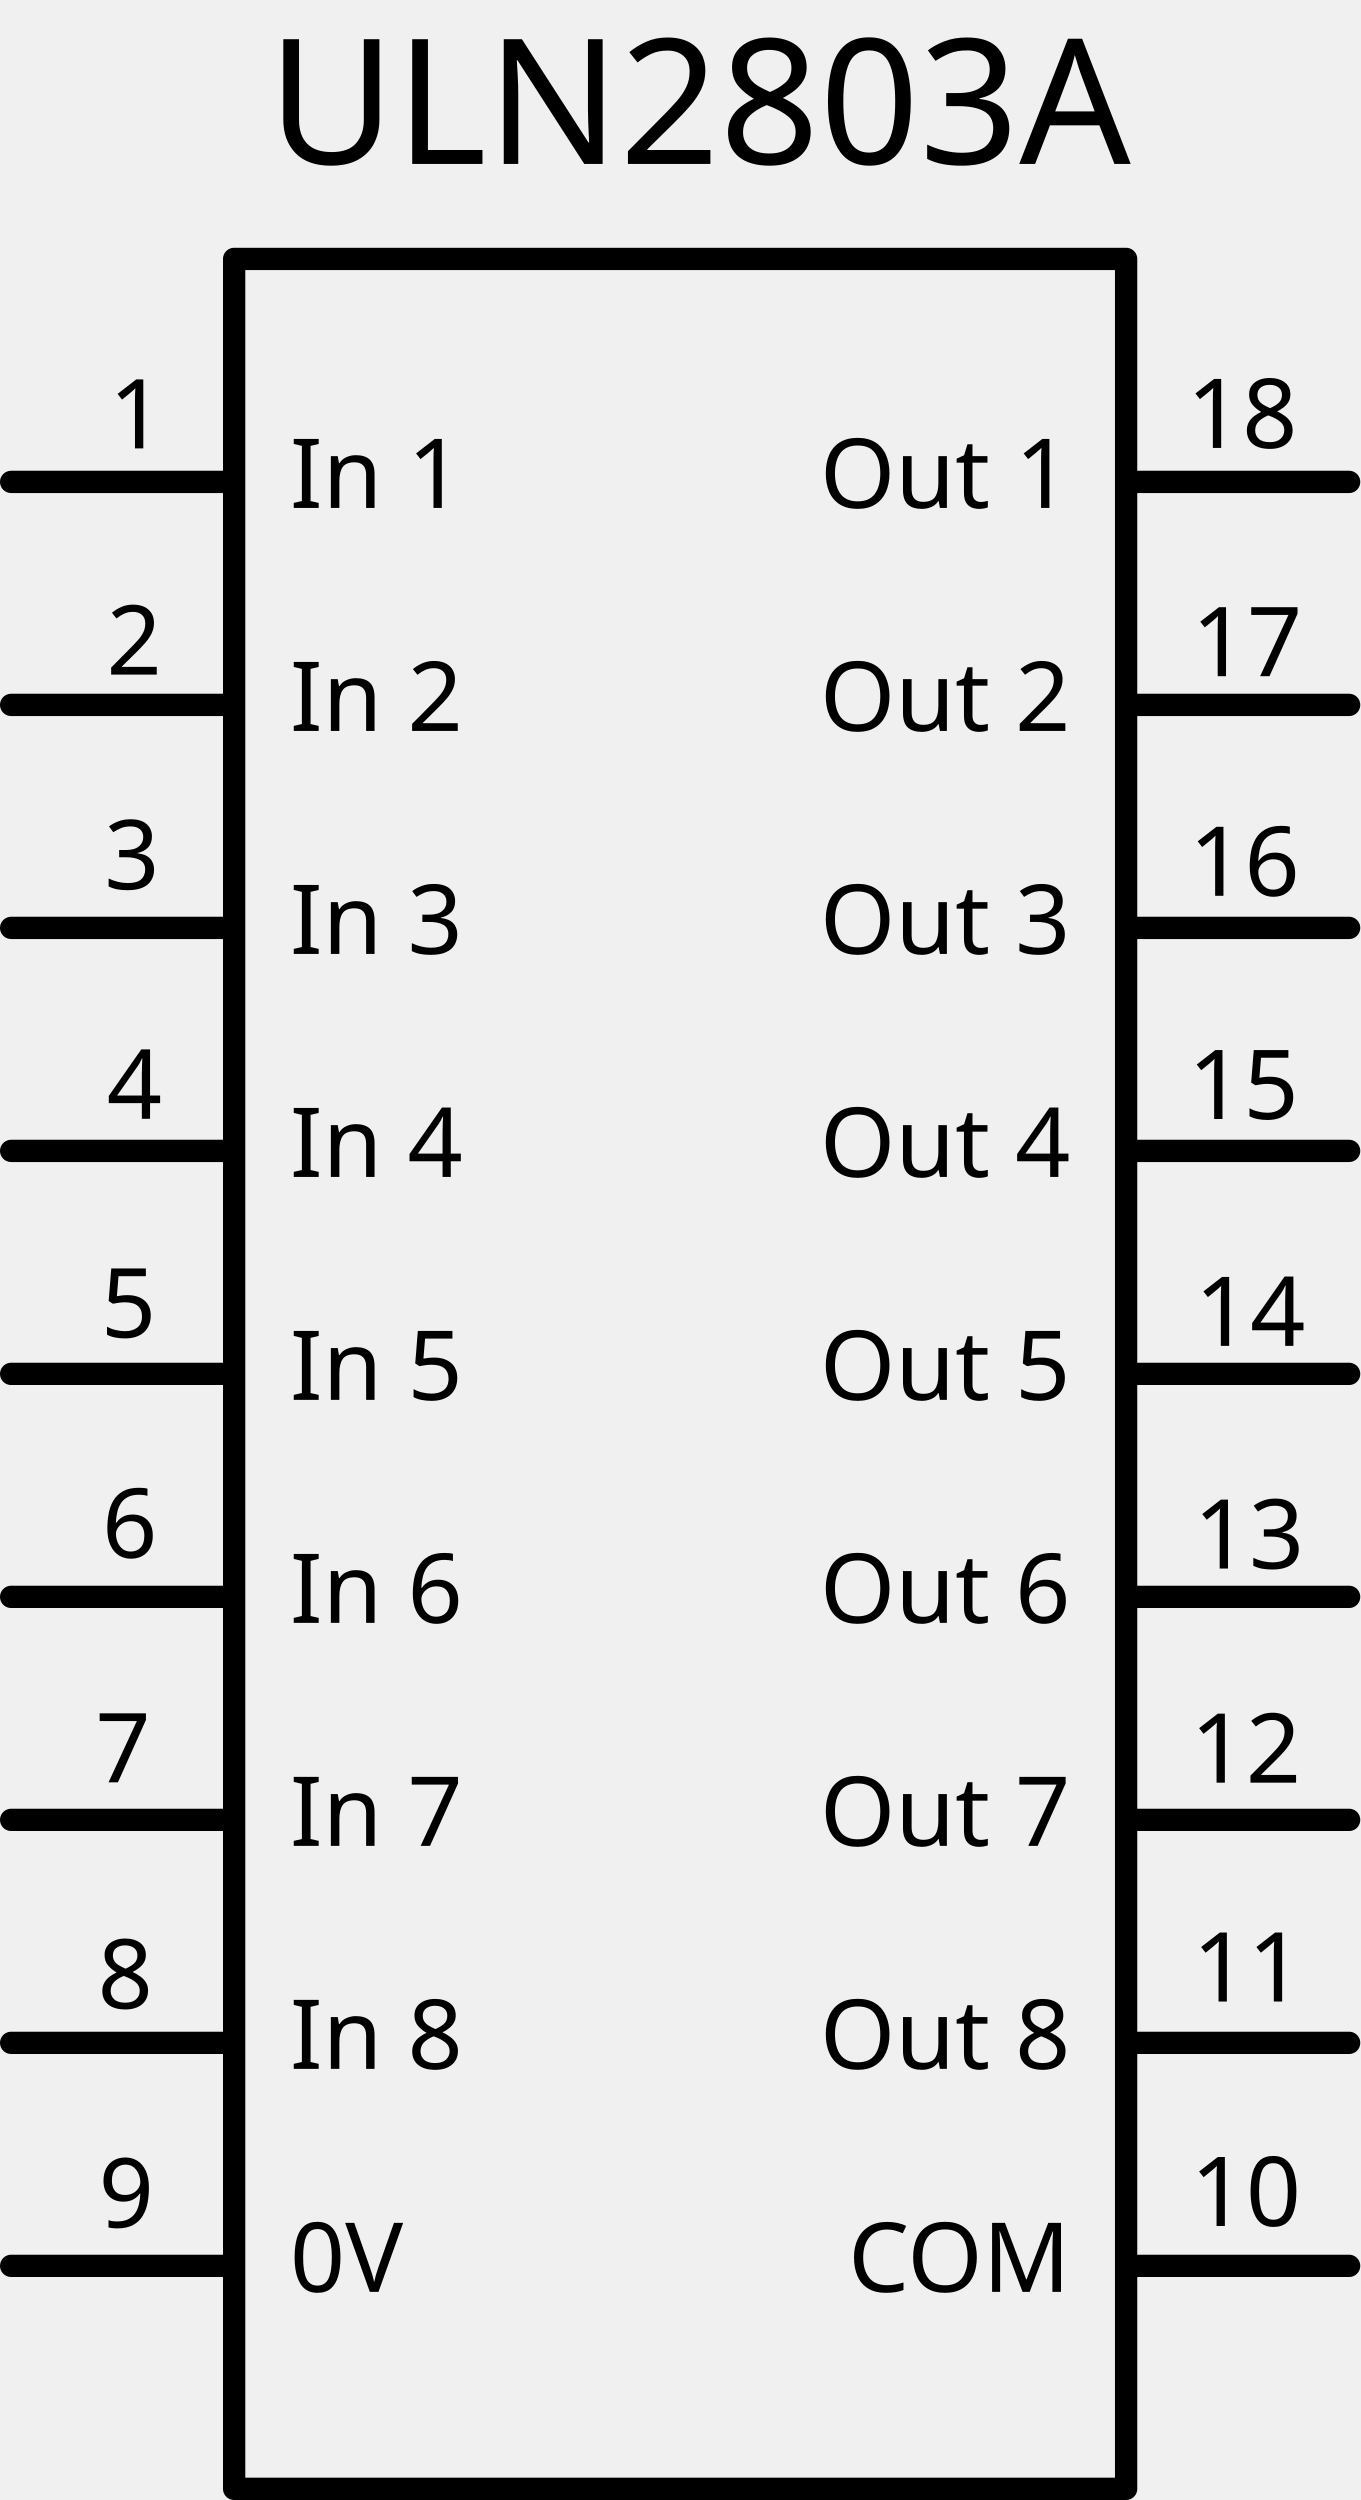
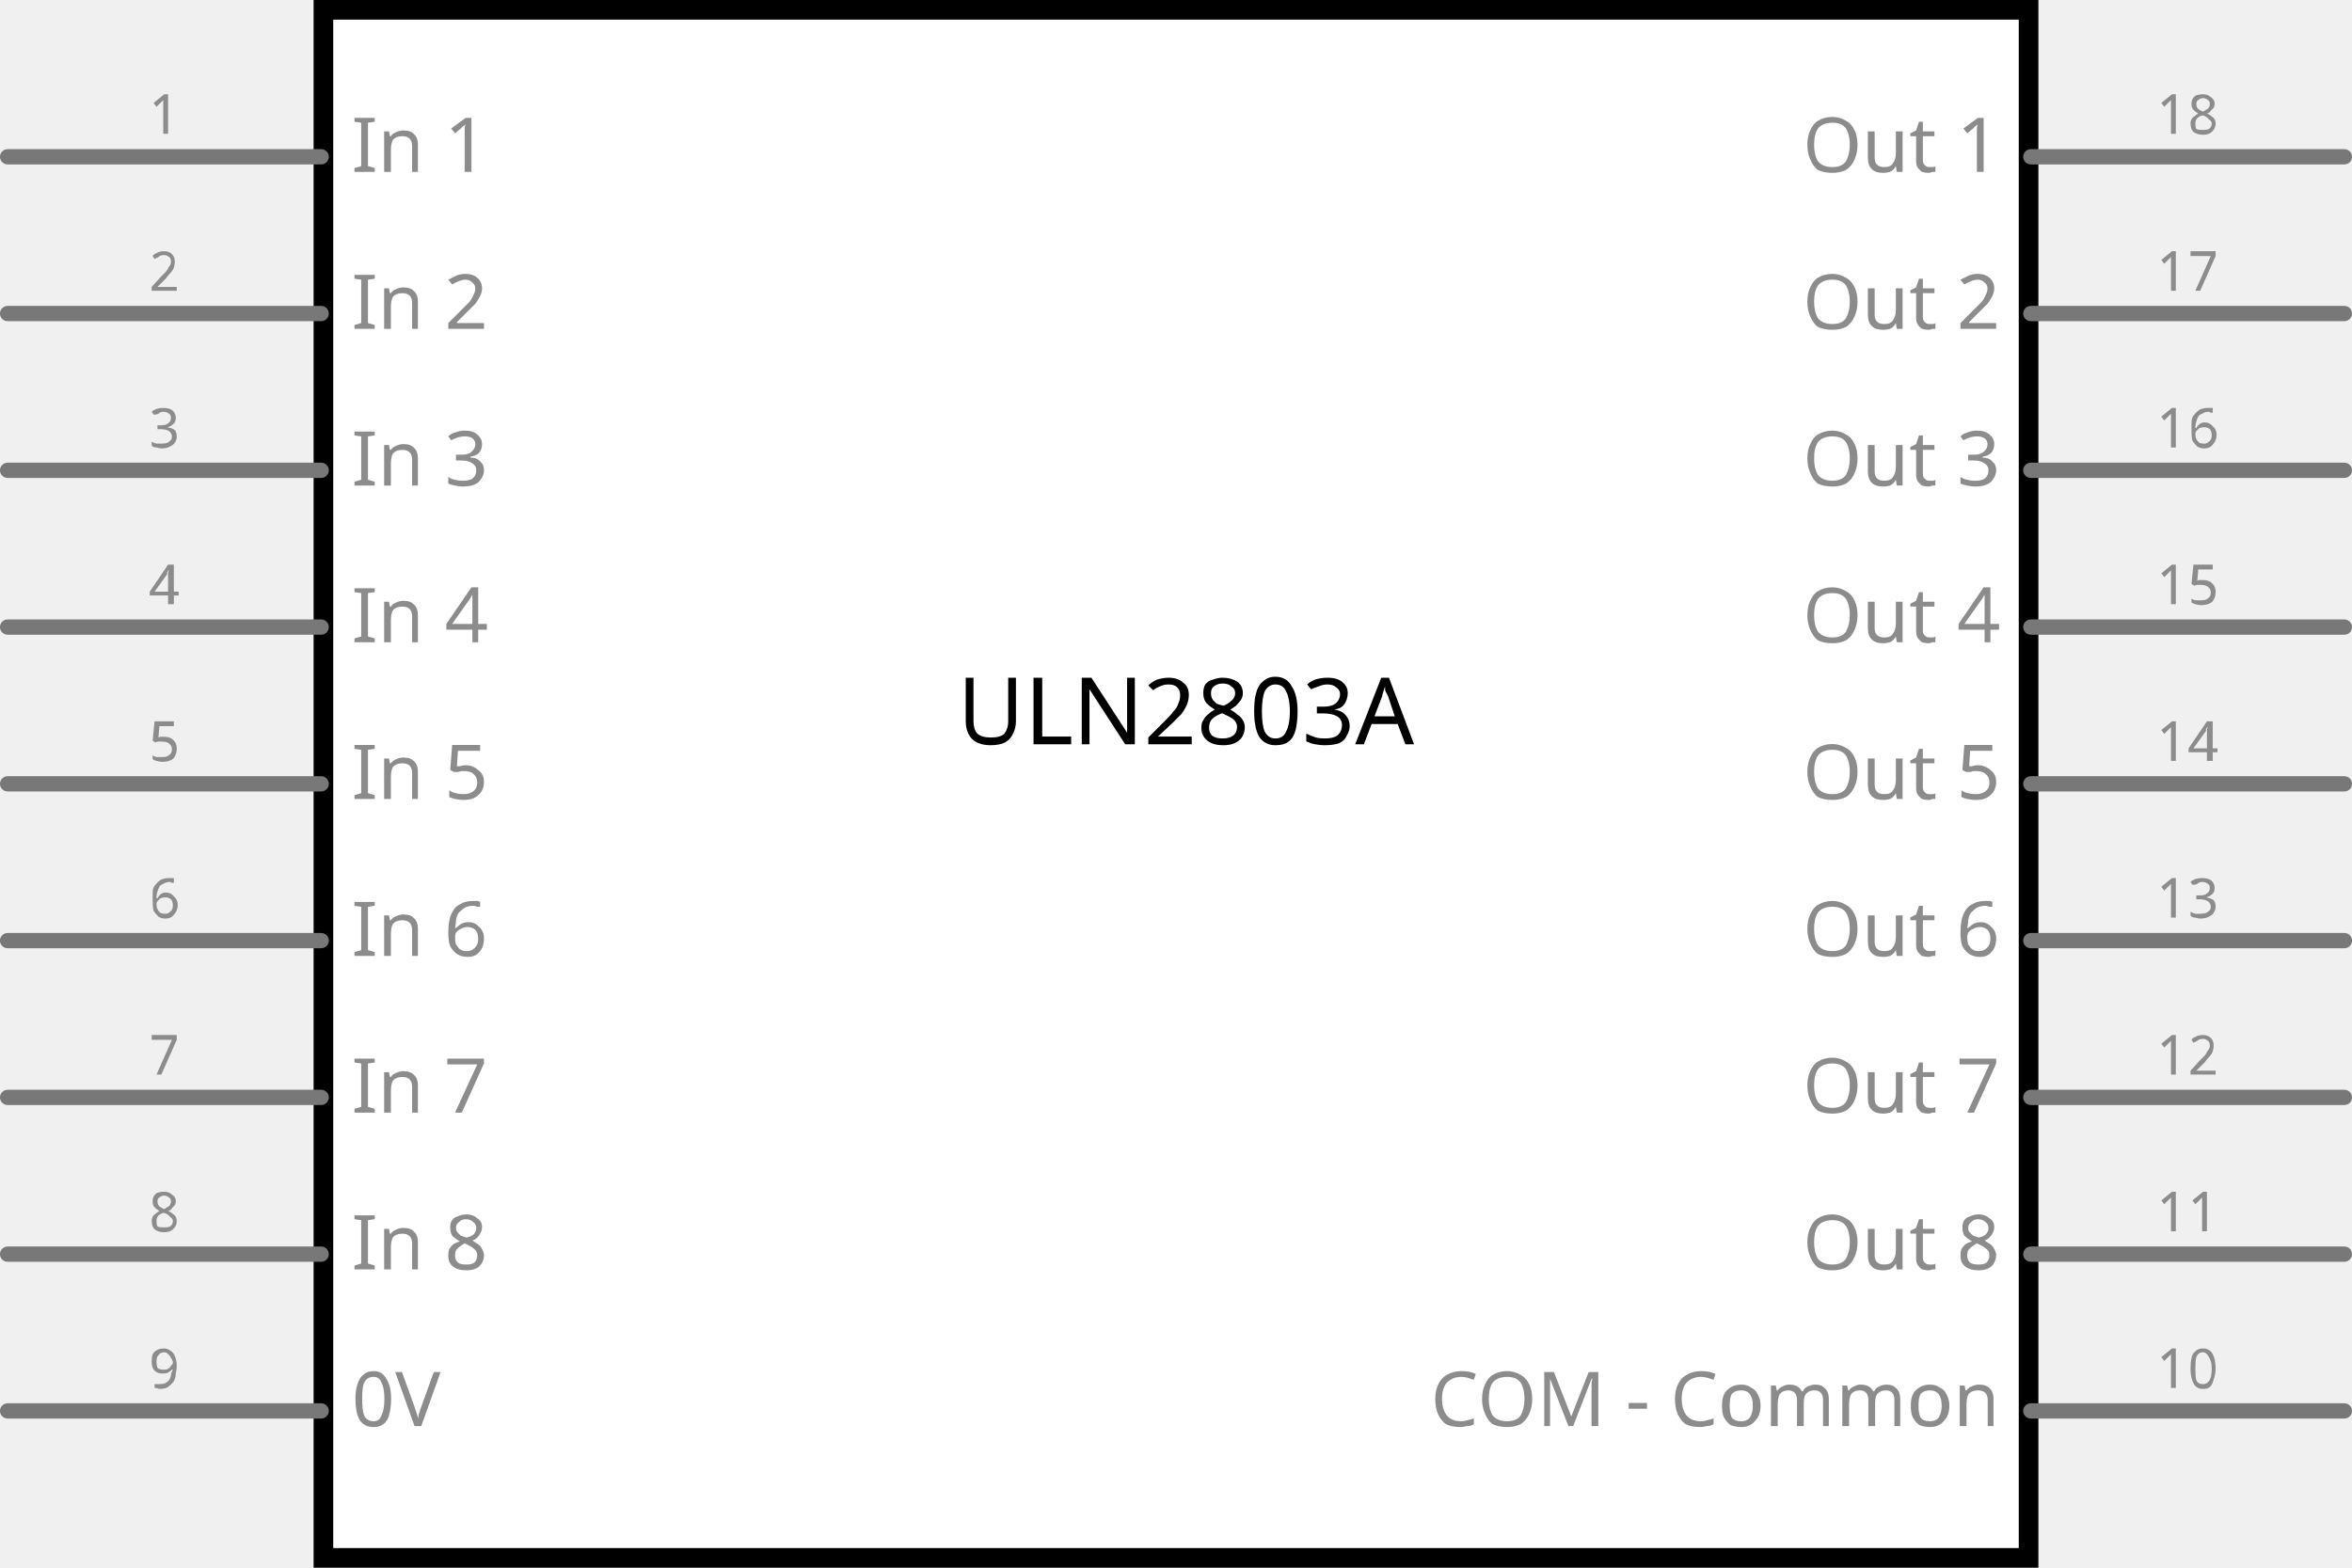
- <svg xmlns="http://www.w3.org/2000/svg" width="164.7" version="1.2" height="302.7" viewBox="0 0 1830 3363.333" id="svg3760">
-   <defs id="defs3858">
-   </defs>
-   <g id="schematic" transform="translate(0,333.3292)">
-     <rect width="1200" x="315" y="15" height="3000" style="fill:none;stroke:#000000;stroke-width:30;stroke-linecap:round;stroke-linejoin:round" id="rect3763" />
-     <g style="font-size:235px;text-align:center;line-height:125%;writing-mode:lr;text-anchor:middle;fill:#000000;stroke:none;font-family:Droid Sans" id="label" font-size="235">
-       <text x="940.678" y="-112.754" id="tspan3090">ULN2803A</text>
-     </g>
-     <line style="fill:none;stroke:#000000;stroke-width:30;stroke-linecap:round;stroke-linejoin:round" id="line3766" y1="315" x1="15" y2="315" x2="300" />
-     <rect width="300" x="0" y="300" height="30" style="fill:none;stroke-width:0" id="connector0pin" />
-     <rect width="30" x="0" y="300" height="30" style="fill:none;stroke-width:0" id="connector0terminal" />
-     <g style="font-size:130px;text-align:start;line-height:125%;writing-mode:lr;text-anchor:start;fill:#000000;stroke:none;font-family:Droid Sans" id="label0" font-size="130">
-       <text x="390" y="350" id="tspan3092">In 1</text>
-     </g>
-     <line style="fill:none;stroke:#000000;stroke-width:30;stroke-linecap:round;stroke-linejoin:round" id="line3771" y1="315" x1="1515" y2="315" x2="1815" />
-     <rect width="300" x="1530" y="300" height="30" style="fill:none;stroke-width:0" id="connector17pin" />
-     <rect width="30" x="1830" y="300" height="30" style="fill:none;stroke-width:0" id="connector17terminal" />
-     <g style="font-size:130px;text-anchor:end;fill:#000000;stroke:none;font-family:Droid Sans;text-align:end;writing-mode:lr;line-height:125%" id="label17" font-size="130">
-       <text x="1440" y="350" id="tspan3110">Out 1</text>
-     </g>
-     <line style="fill:none;stroke:#000000;stroke-width:30;stroke-linecap:round;stroke-linejoin:round" id="line3776" y1="615" x1="15" y2="615" x2="300" />
-     <rect width="300" x="0" y="600" height="30" style="fill:none;stroke-width:0" id="connector1pin" />
-     <rect width="30" x="0" y="600" height="30" style="fill:none;stroke-width:0" id="connector1terminal" />
-     <g style="font-size:130px;text-align:start;line-height:125%;writing-mode:lr;text-anchor:start;fill:#000000;stroke:none;font-family:Droid Sans" id="label1" font-size="130">
-       <text x="390" y="650" id="tspan3094">In 2</text>
-     </g>
-     <line style="fill:none;stroke:#000000;stroke-width:30;stroke-linecap:round;stroke-linejoin:round" id="line3781" y1="615" x1="1515" y2="615" x2="1815" />
-     <rect width="300" x="1530" y="600" height="30" style="fill:none;stroke-width:0" id="connector16pin" />
-     <rect width="30" x="1830" y="600" height="30" style="fill:none;stroke-width:0" id="connector16terminal" />
-     <g style="font-size:130px;text-anchor:end;fill:#000000;stroke:none;font-family:Droid Sans;text-align:end;writing-mode:lr;line-height:125%" id="label16" font-size="130">
-       <text x="1440" y="650" id="tspan3112">Out 2</text>
-     </g>
-     <line style="fill:none;stroke:#000000;stroke-width:30;stroke-linecap:round;stroke-linejoin:round" id="line3786" y1="915" x1="15" y2="915" x2="300" />
-     <rect width="300" x="0" y="900" height="30" style="fill:none;stroke-width:0" id="connector2pin" />
-     <rect width="30" x="0" y="900" height="30" style="fill:none;stroke-width:0" id="connector2terminal" />
-     <g style="font-size:130px;text-align:start;line-height:125%;writing-mode:lr;text-anchor:start;fill:#000000;stroke:none;font-family:Droid Sans" id="label2" font-size="130">
-       <text x="390" y="950" id="tspan3096">In 3</text>
-     </g>
-     <line style="fill:none;stroke:#000000;stroke-width:30;stroke-linecap:round;stroke-linejoin:round" id="line3791" y1="915" x1="1515" y2="915" x2="1815" />
-     <rect width="300" x="1530" y="900" height="30" style="fill:none;stroke-width:0" id="connector15pin" />
-     <rect width="30" x="1830" y="900" height="30" style="fill:none;stroke-width:0" id="connector15terminal" />
-     <g style="font-size:130px;text-anchor:end;fill:#000000;stroke:none;font-family:Droid Sans;text-align:end;writing-mode:lr;line-height:125%" id="label15" font-size="130">
-       <text x="1440" y="950" id="tspan3114">Out 3</text>
-     </g>
-     <line style="fill:none;stroke:#000000;stroke-width:30;stroke-linecap:round;stroke-linejoin:round" id="line3796" y1="1215" x1="15" y2="1215" x2="300" />
-     <rect width="300" x="0" y="1200" height="30" style="fill:none;stroke-width:0" id="connector3pin" />
-     <rect width="30" x="0" y="1200" height="30" style="fill:none;stroke-width:0" id="connector3terminal" />
-     <g style="font-size:130px;text-align:start;line-height:125%;writing-mode:lr;text-anchor:start;fill:#000000;stroke:none;font-family:Droid Sans" id="label3" font-size="130">
-       <text x="390" y="1250" id="tspan3098">In 4</text>
-     </g>
-     <line style="fill:none;stroke:#000000;stroke-width:30;stroke-linecap:round;stroke-linejoin:round" id="line3801" y1="1215" x1="1515" y2="1215" x2="1815" />
-     <rect width="300" x="1530" y="1200" height="30" style="fill:none;stroke-width:0" id="connector14pin" />
-     <rect width="30" x="1830" y="1200" height="30" style="fill:none;stroke-width:0" id="connector14terminal" />
-     <g style="font-size:130px;text-anchor:end;fill:#000000;stroke:none;font-family:Droid Sans;text-align:end;writing-mode:lr;line-height:125%" id="label14" font-size="130">
-       <text x="1440" y="1250" id="tspan3116">Out 4</text>
-     </g>
-     <line style="fill:none;stroke:#000000;stroke-width:30;stroke-linecap:round;stroke-linejoin:round" id="line3806" y1="1515" x1="15" y2="1515" x2="300" />
-     <rect width="300" x="0" y="1500" height="30" style="fill:none;stroke-width:0" id="connector4pin" />
-     <rect width="30" x="0" y="1500" height="30" style="fill:none;stroke-width:0" id="connector4terminal" />
-     <g style="font-size:130px;text-align:start;line-height:125%;writing-mode:lr;text-anchor:start;fill:#000000;stroke:none;font-family:Droid Sans" id="label4" font-size="130">
-       <text x="390" y="1550" id="tspan3100">In 5</text>
-     </g>
-     <line style="fill:none;stroke:#000000;stroke-width:30;stroke-linecap:round;stroke-linejoin:round" id="line3811" y1="1515" x1="1515" y2="1515" x2="1815" />
-     <rect width="300" x="1530" y="1500" height="30" style="fill:none;stroke-width:0" id="connector13pin" />
-     <rect width="30" x="1830" y="1500" height="30" style="fill:none;stroke-width:0" id="connector13terminal" />
-     <g style="font-size:130px;text-anchor:end;fill:#000000;stroke:none;font-family:Droid Sans;text-align:end;writing-mode:lr;line-height:125%" id="label13" font-size="130">
-       <text x="1440" y="1550" id="tspan3118">Out 5</text>
-     </g>
-     <line style="fill:none;stroke:#000000;stroke-width:30;stroke-linecap:round;stroke-linejoin:round" id="line3816" y1="1815" x1="15" y2="1815" x2="300" />
-     <rect width="300" x="0" y="1800" height="30" style="fill:none;stroke-width:0" id="connector5pin" />
-     <rect width="30" x="0" y="1800" height="30" style="fill:none;stroke-width:0" id="connector5terminal" />
-     <g style="font-size:130px;text-anchor:start;fill:#000000;stroke:none;font-family:Droid Sans;text-align:start;writing-mode:lr;line-height:125%" id="label5" font-size="130">
-       <text x="390" y="1850" id="tspan3102">In 6</text>
-     </g>
-     <line style="fill:none;stroke:#000000;stroke-width:30;stroke-linecap:round;stroke-linejoin:round" id="line3821" y1="1815" x1="1515" y2="1815" x2="1815" />
-     <rect width="300" x="1530" y="1800" height="30" style="fill:none;stroke-width:0" id="connector12pin" />
-     <rect width="30" x="1830" y="1800" height="30" style="fill:none;stroke-width:0" id="connector12terminal" />
-     <g style="font-size:130px;text-anchor:end;fill:#000000;stroke:none;font-family:Droid Sans;text-align:end;writing-mode:lr;line-height:125%" id="label12" font-size="130">
-       <text x="1440" y="1850" id="tspan3120">Out 6</text>
-     </g>
-     <line style="fill:none;stroke:#000000;stroke-width:30;stroke-linecap:round;stroke-linejoin:round" id="line3826" y1="2115" x1="15" y2="2115" x2="300" />
-     <rect width="300" x="0" y="2100" height="30" style="fill:none;stroke-width:0" id="connector6pin" />
-     <rect width="30" x="0" y="2100" height="30" style="fill:none;stroke-width:0" id="connector6terminal" />
-     <g style="font-size:130px;text-align:start;line-height:125%;writing-mode:lr;text-anchor:start;fill:#000000;stroke:none;font-family:Droid Sans" id="label6" font-size="130">
-       <text x="390" y="2150" id="tspan3104">In 7</text>
-     </g>
-     <line style="fill:none;stroke:#000000;stroke-width:30;stroke-linecap:round;stroke-linejoin:round" id="line3831" y1="2115" x1="1515" y2="2115" x2="1815" />
-     <rect width="300" x="1530" y="2100" height="30" style="fill:none;stroke-width:0" id="connector11pin" />
-     <rect width="30" x="1830" y="2100" height="30" style="fill:none;stroke-width:0" id="connector11terminal" />
-     <g style="font-size:130px;text-anchor:end;fill:#000000;stroke:none;font-family:Droid Sans;text-align:end;writing-mode:lr;line-height:125%" id="label11" font-size="130">
-       <text x="1440" y="2150" id="tspan3122">Out 7</text>
-     </g>
-     <line style="fill:none;stroke:#000000;stroke-width:30;stroke-linecap:round;stroke-linejoin:round" id="line3836" y1="2415" x1="15" y2="2415" x2="300" />
-     <rect width="300" x="0" y="2400" height="30" style="fill:none;stroke-width:0" id="connector7pin" />
-     <rect width="30" x="0" y="2400" height="30" style="fill:none;stroke-width:0" id="connector7terminal" />
-     <g style="font-size:130px;text-anchor:start;fill:#000000;stroke:none;font-family:Droid Sans;text-align:start;writing-mode:lr;line-height:125%" id="label7" font-size="130">
-       <text x="390" y="2450" id="tspan3106">In 8</text>
-     </g>
-     <line style="fill:none;stroke:#000000;stroke-width:30;stroke-linecap:round;stroke-linejoin:round" id="line3841" y1="2415" x1="1515" y2="2415" x2="1815" />
-     <rect width="300" x="1530" y="2400" height="30" style="fill:none;stroke-width:0" id="connector10pin" />
-     <rect width="30" x="1830" y="2400" height="30" style="fill:none;stroke-width:0" id="connector10terminal" />
-     <g style="font-size:130px;text-anchor:end;fill:#000000;stroke:none;font-family:Droid Sans;text-align:end;writing-mode:lr;line-height:125%" id="label10" font-size="130">
-       <text x="1440" y="2450" id="tspan3124">Out 8</text>
-     </g>
-     <line style="fill:none;stroke:#000000;stroke-width:30;stroke-linecap:round;stroke-linejoin:round" id="line3846" y1="2715" x1="15" y2="2715" x2="300" />
-     <rect width="300" x="0" y="2700" height="30" style="fill:none;stroke-width:0" id="connector8pin" />
-     <rect width="30" x="0" y="2700" height="30" style="fill:none;stroke-width:0" id="connector8terminal" />
-     <g style="font-size:130px;text-anchor:start;fill:#000000;stroke:none;font-family:Droid Sans;text-align:start;writing-mode:lr;line-height:125%" id="label8" font-size="130">
-       <text x="390" y="2750" id="tspan3108">0V</text>
-     </g>
-     <line style="fill:none;stroke:#000000;stroke-width:30;stroke-linecap:round;stroke-linejoin:round" id="line3851" y1="2715" x1="1515" y2="2715" x2="1815" />
-     <rect width="300" x="1530" y="2700" height="30" style="fill:none;stroke-width:0" id="connector9pin" />
-     <rect width="30" x="1830" y="2700" height="30" style="fill:none;stroke-width:0" id="connector9terminal" />
-     <g style="font-size:130px;text-anchor:end;fill:#000000;stroke:none;font-family:Droid Sans;text-align:end;writing-mode:lr;line-height:125%" id="label9" font-size="130">
-       <text x="1440" y="2750" id="tspan3126">COM</text>
-     </g>
-     <g style="font-size:130px;text-align:start;line-height:125%;writing-mode:lr-tb;text-anchor:start;fill:#000000;stroke:none;font-family:Droid Sans" id="label0-1" font-size="130">
-       <text x="1599.793" y="871.848" id="tspan3222">16</text>
-     </g>
-     <g style="font-size:130px;text-align:start;line-height:125%;writing-mode:lr-tb;text-anchor:start;fill:#000000;stroke:none;font-family:Droid Sans" id="label0-0" font-size="130">
-       <text x="1598.467" y="1172.129" id="tspan3220">15</text>
-     </g>
-     <g style="font-size:130px;text-align:start;line-height:125%;writing-mode:lr-tb;text-anchor:start;fill:#000000;stroke:none;font-family:Droid Sans" id="label0-5" font-size="130">
-       <text x="1603.248" y="576.371" id="tspan3224">17</text>
-     </g>
-     <g style="font-size:130px;text-align:start;line-height:125%;writing-mode:lr-tb;text-anchor:start;fill:#000000;stroke:none;font-family:Droid Sans" id="label0-11" font-size="130">
-       <text x="1596.74" y="269.314" id="tspan3226">18</text>
-     </g>
-     <g style="font-size:130px;text-align:start;line-height:125%;writing-mode:lr-tb;text-anchor:start;fill:#000000;stroke:none;font-family:Droid Sans" id="label0-1-6" font-size="130">
-       <text x="132.729" y="2663.322" id="tspan3208">9</text>
-     </g>
-     <g style="font-size:130px;text-align:start;line-height:125%;writing-mode:lr-tb;text-anchor:start;fill:#000000;stroke:none;font-family:Droid Sans" id="label0-0-5" font-size="130">
-       <text x="131.315" y="2368.763" id="tspan3206">8</text>
-     </g>
-     <g style="font-size:130px;text-align:start;line-height:125%;writing-mode:lr-tb;text-anchor:start;fill:#000000;stroke:none;font-family:Droid Sans" id="label0-5-6" font-size="130">
-       <text x="1601.694" y="2661.38" id="tspan3210">10</text>
-     </g>
-     <g style="font-size:130px;text-align:start;line-height:125%;writing-mode:lr-tb;text-anchor:start;fill:#000000;stroke:none;font-family:Droid Sans" id="label0-11-8" font-size="130">
-       <text x="1604.391" y="2359.395" id="tspan3212">11</text>
-     </g>
-     <g style="font-size:130px;text-align:start;line-height:125%;writing-mode:lr-tb;text-anchor:start;fill:#000000;stroke:none;font-family:Droid Sans" id="label0-7-2" font-size="130">
-       <text x="1601.695" y="2064.951" id="tspan3214">12</text>
-     </g>
-     <g style="font-size:130px;text-align:start;line-height:125%;writing-mode:lr-tb;text-anchor:start;fill:#000000;stroke:none;font-family:Droid Sans" id="label0-4-9" font-size="130">
-       <text x="1605.917" y="1776.907" id="tspan3216">13</text>
-     </g>
-     <g style="font-size:130px;text-align:start;line-height:125%;writing-mode:lr-tb;text-anchor:start;fill:#000000;stroke:none;font-family:Droid Sans" id="label0-2-4" font-size="130">
-       <text x="1607.467" y="1477.348" id="tspan3218">14</text>
-     </g>
-     <g style="font-size:130px;text-align:start;line-height:125%;writing-mode:lr-tb;text-anchor:start;fill:#000000;stroke:none;font-family:Droid Sans" id="label0-1-2" font-size="130">
-       <text x="143.312" y="574.231" id="tspan3194">2</text>
-     </g>
-     <g style="font-size:130px;text-align:start;line-height:125%;writing-mode:lr-tb;text-anchor:start;fill:#000000;stroke:none;font-family:Droid Sans" id="label0-0-3" font-size="130">
-       <text x="146.633" y="269.91" id="tspan3192">1</text>
-     </g>
-     <g style="font-size:130px;text-align:start;line-height:125%;writing-mode:lr-tb;text-anchor:start;fill:#000000;stroke:none;font-family:Droid Sans" id="label0-5-1" font-size="130">
-       <text x="140.303" y="862.996" id="tspan3196">3</text>
-     </g>
-     <g style="font-size:130px;text-align:start;line-height:125%;writing-mode:lr-tb;text-anchor:start;fill:#000000;stroke:none;font-family:Droid Sans" id="label0-11-87" font-size="130">
-       <text x="143.646" y="1171.83" id="tspan3198">4</text>
-     </g>
-     <g style="font-size:130px;text-align:start;line-height:125%;writing-mode:lr-tb;text-anchor:start;fill:#000000;stroke:none;font-family:Droid Sans" id="label0-7-27" font-size="130">
-       <text x="135.789" y="1466.009" id="tspan3200">5</text>
-     </g>
-     <g style="font-size:130px;text-align:start;line-height:125%;writing-mode:lr-tb;text-anchor:start;fill:#000000;stroke:none;font-family:Droid Sans" id="label0-4-3" font-size="130">
-       <text x="137.271" y="1762.341" id="tspan3202">6</text>
-     </g>
-     <g style="font-size:130px;text-align:start;line-height:125%;writing-mode:lr-tb;text-anchor:start;fill:#000000;stroke:none;font-family:Droid Sans" id="label0-2-9" font-size="130">
-       <text x="128.357" y="2064.51" id="tspan3204">7</text>
-     </g>
+ <svg xmlns="http://www.w3.org/2000/svg" version="1.2" baseProfile="tiny" x="0in" y="0in" width="1.5in" height="1in" viewBox="0 0 38.1 25.4">
+   <g id="schematic">
+     <rect class="interior rect" x="5.239" y="0.159" width="27.622" height="25.082" fill="#FFFFFF" stroke="#000000" stroke-width="0.318" stroke-linecap="round" />
+     <line class="pin" x1="32.897" y1="2.54" x2="37.977" y2="2.54" fill="none" stroke="#787878" stroke-width="0.247" stroke-linecap="round" id="connector17pin" />
+     <text class="text" font-family="'Droid Sans'" stroke="none" stroke-width="0" fill="#8c8c8c" font-size="0.882" x="35.437" y="2.17" text-anchor="middle">18</text>
+     <text class="text" font-family="'Droid Sans'" stroke="none" stroke-width="0" fill="#8c8c8c" font-size="1.235" x="32.403" y="2.787" text-anchor="end">Out 1</text>
+     <rect class="terminal" x="37.977" y="2.417" width="0.247" height="0.247" fill="none" stroke="none" stroke-width="0" id="connector17terminal" />
+     <line class="pin" x1="32.897" y1="5.08" x2="37.977" y2="5.08" fill="none" stroke="#787878" stroke-width="0.247" stroke-linecap="round" id="connector16pin" />
+     <text class="text" font-family="'Droid Sans'" stroke="none" stroke-width="0" fill="#8c8c8c" font-size="0.882" x="35.437" y="4.71" text-anchor="middle">17</text>
+     <text class="text" font-family="'Droid Sans'" stroke="none" stroke-width="0" fill="#8c8c8c" font-size="1.235" x="32.403" y="5.327" text-anchor="end">Out 2</text>
+     <rect class="terminal" x="37.977" y="4.957" width="0.247" height="0.247" fill="none" stroke="none" stroke-width="0" id="connector16terminal" />
+     <line class="pin" x1="32.897" y1="7.62" x2="37.977" y2="7.62" fill="none" stroke="#787878" stroke-width="0.247" stroke-linecap="round" id="connector15pin" />
+     <text class="text" font-family="'Droid Sans'" stroke="none" stroke-width="0" fill="#8c8c8c" font-size="0.882" x="35.437" y="7.25" text-anchor="middle">16</text>
+     <text class="text" font-family="'Droid Sans'" stroke="none" stroke-width="0" fill="#8c8c8c" font-size="1.235" x="32.403" y="7.867" text-anchor="end">Out 3</text>
+     <rect class="terminal" x="37.977" y="7.497" width="0.247" height="0.247" fill="none" stroke="none" stroke-width="0" id="connector15terminal" />
+     <line class="pin" x1="32.897" y1="10.16" x2="37.977" y2="10.16" fill="none" stroke="#787878" stroke-width="0.247" stroke-linecap="round" id="connector14pin" />
+     <text class="text" font-family="'Droid Sans'" stroke="none" stroke-width="0" fill="#8c8c8c" font-size="0.882" x="35.437" y="9.79" text-anchor="middle">15</text>
+     <text class="text" font-family="'Droid Sans'" stroke="none" stroke-width="0" fill="#8c8c8c" font-size="1.235" x="32.403" y="10.407" text-anchor="end">Out 4</text>
+     <rect class="terminal" x="37.977" y="10.037" width="0.247" height="0.247" fill="none" stroke="none" stroke-width="0" id="connector14terminal" />
+     <line class="pin" x1="32.897" y1="12.7" x2="37.977" y2="12.7" fill="none" stroke="#787878" stroke-width="0.247" stroke-linecap="round" id="connector13pin" />
+     <text class="text" font-family="'Droid Sans'" stroke="none" stroke-width="0" fill="#8c8c8c" font-size="0.882" x="35.437" y="12.33" text-anchor="middle">14</text>
+     <text class="text" font-family="'Droid Sans'" stroke="none" stroke-width="0" fill="#8c8c8c" font-size="1.235" x="32.403" y="12.947" text-anchor="end">Out 5</text>
+     <rect class="terminal" x="37.977" y="12.576" width="0.247" height="0.247" fill="none" stroke="none" stroke-width="0" id="connector13terminal" />
+     <line class="pin" x1="32.897" y1="15.24" x2="37.977" y2="15.24" fill="none" stroke="#787878" stroke-width="0.247" stroke-linecap="round" id="connector12pin" />
+     <text class="text" font-family="'Droid Sans'" stroke="none" stroke-width="0" fill="#8c8c8c" font-size="0.882" x="35.437" y="14.87" text-anchor="middle">13</text>
+     <text class="text" font-family="'Droid Sans'" stroke="none" stroke-width="0" fill="#8c8c8c" font-size="1.235" x="32.403" y="15.487" text-anchor="end">Out 6</text>
+     <rect class="terminal" x="37.977" y="15.117" width="0.247" height="0.247" fill="none" stroke="none" stroke-width="0" id="connector12terminal" />
+     <line class="pin" x1="32.897" y1="17.78" x2="37.977" y2="17.78" fill="none" stroke="#787878" stroke-width="0.247" stroke-linecap="round" id="connector11pin" />
+     <text class="text" font-family="'Droid Sans'" stroke="none" stroke-width="0" fill="#8c8c8c" font-size="0.882" x="35.437" y="17.41" text-anchor="middle">12</text>
+     <text class="text" font-family="'Droid Sans'" stroke="none" stroke-width="0" fill="#8c8c8c" font-size="1.235" x="32.403" y="18.027" text-anchor="end">Out 7</text>
+     <rect class="terminal" x="37.977" y="17.657" width="0.247" height="0.247" fill="none" stroke="none" stroke-width="0" id="connector11terminal" />
+     <line class="pin" x1="32.897" y1="20.32" x2="37.977" y2="20.32" fill="none" stroke="#787878" stroke-width="0.247" stroke-linecap="round" id="connector10pin" />
+     <text class="text" font-family="'Droid Sans'" stroke="none" stroke-width="0" fill="#8c8c8c" font-size="0.882" x="35.437" y="19.95" text-anchor="middle">11</text>
+     <text class="text" font-family="'Droid Sans'" stroke="none" stroke-width="0" fill="#8c8c8c" font-size="1.235" x="32.403" y="20.567" text-anchor="end">Out 8</text>
+     <rect class="terminal" x="37.977" y="20.197" width="0.247" height="0.247" fill="none" stroke="none" stroke-width="0" id="connector10terminal" />
+     <line class="pin" x1="32.897" y1="22.86" x2="37.977" y2="22.86" fill="none" stroke="#787878" stroke-width="0.247" stroke-linecap="round" id="connector9pin" />
+     <text class="text" font-family="'Droid Sans'" stroke="none" stroke-width="0" fill="#8c8c8c" font-size="0.882" x="35.437" y="22.49" text-anchor="middle">10</text>
+     <text class="text" font-family="'Droid Sans'" stroke="none" stroke-width="0" fill="#8c8c8c" font-size="1.235" x="32.403" y="23.107" text-anchor="end">COM - Common</text>
+     <rect class="terminal" x="37.977" y="22.736" width="0.247" height="0.247" fill="none" stroke="none" stroke-width="0" id="connector9terminal" />
+     <line class="pin" x1="0.123" y1="2.54" x2="5.203" y2="2.54" fill="none" stroke="#787878" stroke-width="0.247" stroke-linecap="round" id="connector0pin" />
+     <text class="text" font-family="'Droid Sans'" stroke="none" stroke-width="0" fill="#8c8c8c" font-size="0.882" x="2.663" y="2.17" text-anchor="middle">1</text>
+     <text class="text" font-family="'Droid Sans'" stroke="none" stroke-width="0" fill="#8c8c8c" font-size="1.235" x="5.697" y="2.787" text-anchor="start">In 1</text>
+     <rect class="terminal" x="-0.123" y="2.417" width="0.247" height="0.247" fill="none" stroke="none" stroke-width="0" id="connector0terminal" />
+     <line class="pin" x1="0.123" y1="5.08" x2="5.203" y2="5.08" fill="none" stroke="#787878" stroke-width="0.247" stroke-linecap="round" id="connector1pin" />
+     <text class="text" font-family="'Droid Sans'" stroke="none" stroke-width="0" fill="#8c8c8c" font-size="0.882" x="2.663" y="4.71" text-anchor="middle">2</text>
+     <text class="text" font-family="'Droid Sans'" stroke="none" stroke-width="0" fill="#8c8c8c" font-size="1.235" x="5.697" y="5.327" text-anchor="start">In 2</text>
+     <rect class="terminal" x="-0.123" y="4.957" width="0.247" height="0.247" fill="none" stroke="none" stroke-width="0" id="connector1terminal" />
+     <line class="pin" x1="0.123" y1="7.62" x2="5.203" y2="7.62" fill="none" stroke="#787878" stroke-width="0.247" stroke-linecap="round" id="connector2pin" />
+     <text class="text" font-family="'Droid Sans'" stroke="none" stroke-width="0" fill="#8c8c8c" font-size="0.882" x="2.663" y="7.25" text-anchor="middle">3</text>
+     <text class="text" font-family="'Droid Sans'" stroke="none" stroke-width="0" fill="#8c8c8c" font-size="1.235" x="5.697" y="7.867" text-anchor="start">In 3</text>
+     <rect class="terminal" x="-0.123" y="7.497" width="0.247" height="0.247" fill="none" stroke="none" stroke-width="0" id="connector2terminal" />
+     <line class="pin" x1="0.123" y1="10.16" x2="5.203" y2="10.16" fill="none" stroke="#787878" stroke-width="0.247" stroke-linecap="round" id="connector3pin" />
+     <text class="text" font-family="'Droid Sans'" stroke="none" stroke-width="0" fill="#8c8c8c" font-size="0.882" x="2.663" y="9.79" text-anchor="middle">4</text>
+     <text class="text" font-family="'Droid Sans'" stroke="none" stroke-width="0" fill="#8c8c8c" font-size="1.235" x="5.697" y="10.407" text-anchor="start">In 4</text>
+     <rect class="terminal" x="-0.123" y="10.037" width="0.247" height="0.247" fill="none" stroke="none" stroke-width="0" id="connector3terminal" />
+     <line class="pin" x1="0.123" y1="12.7" x2="5.203" y2="12.7" fill="none" stroke="#787878" stroke-width="0.247" stroke-linecap="round" id="connector4pin" />
+     <text class="text" font-family="'Droid Sans'" stroke="none" stroke-width="0" fill="#8c8c8c" font-size="0.882" x="2.663" y="12.33" text-anchor="middle">5</text>
+     <text class="text" font-family="'Droid Sans'" stroke="none" stroke-width="0" fill="#8c8c8c" font-size="1.235" x="5.697" y="12.947" text-anchor="start">In 5</text>
+     <rect class="terminal" x="-0.123" y="12.576" width="0.247" height="0.247" fill="none" stroke="none" stroke-width="0" id="connector4terminal" />
+     <line class="pin" x1="0.123" y1="15.24" x2="5.203" y2="15.24" fill="none" stroke="#787878" stroke-width="0.247" stroke-linecap="round" id="connector5pin" />
+     <text class="text" font-family="'Droid Sans'" stroke="none" stroke-width="0" fill="#8c8c8c" font-size="0.882" x="2.663" y="14.87" text-anchor="middle">6</text>
+     <text class="text" font-family="'Droid Sans'" stroke="none" stroke-width="0" fill="#8c8c8c" font-size="1.235" x="5.697" y="15.487" text-anchor="start">In 6</text>
+     <rect class="terminal" x="-0.123" y="15.117" width="0.247" height="0.247" fill="none" stroke="none" stroke-width="0" id="connector5terminal" />
+     <line class="pin" x1="0.123" y1="17.78" x2="5.203" y2="17.78" fill="none" stroke="#787878" stroke-width="0.247" stroke-linecap="round" id="connector6pin" />
+     <text class="text" font-family="'Droid Sans'" stroke="none" stroke-width="0" fill="#8c8c8c" font-size="0.882" x="2.663" y="17.41" text-anchor="middle">7</text>
+     <text class="text" font-family="'Droid Sans'" stroke="none" stroke-width="0" fill="#8c8c8c" font-size="1.235" x="5.697" y="18.027" text-anchor="start">In 7</text>
+     <rect class="terminal" x="-0.123" y="17.657" width="0.247" height="0.247" fill="none" stroke="none" stroke-width="0" id="connector6terminal" />
+     <line class="pin" x1="0.123" y1="20.32" x2="5.203" y2="20.32" fill="none" stroke="#787878" stroke-width="0.247" stroke-linecap="round" id="connector7pin" />
+     <text class="text" font-family="'Droid Sans'" stroke="none" stroke-width="0" fill="#8c8c8c" font-size="0.882" x="2.663" y="19.95" text-anchor="middle">8</text>
+     <text class="text" font-family="'Droid Sans'" stroke="none" stroke-width="0" fill="#8c8c8c" font-size="1.235" x="5.697" y="20.567" text-anchor="start">In 8</text>
+     <rect class="terminal" x="-0.123" y="20.197" width="0.247" height="0.247" fill="none" stroke="none" stroke-width="0" id="connector7terminal" />
+     <line class="pin" x1="0.123" y1="22.86" x2="5.203" y2="22.86" fill="none" stroke="#787878" stroke-width="0.247" stroke-linecap="round" id="connector8pin" />
+     <text class="text" font-family="'Droid Sans'" stroke="none" stroke-width="0" fill="#8c8c8c" font-size="0.882" x="2.663" y="22.49" text-anchor="middle">9</text>
+     <text class="text" font-family="'Droid Sans'" stroke="none" stroke-width="0" fill="#8c8c8c" font-size="1.235" x="5.697" y="23.107" text-anchor="start">0V</text>
+     <rect class="terminal" x="-0.123" y="22.736" width="0.247" height="0.247" fill="none" stroke="none" stroke-width="0" id="connector8terminal" />
+     <text class="text" id="label" font-family="'Droid Sans'" stroke="none" stroke-width="0" fill="#000000" font-size="1.499" x="19.209" y="12.059" text-anchor="middle">ULN2803A</text>
  </g>
</svg>
